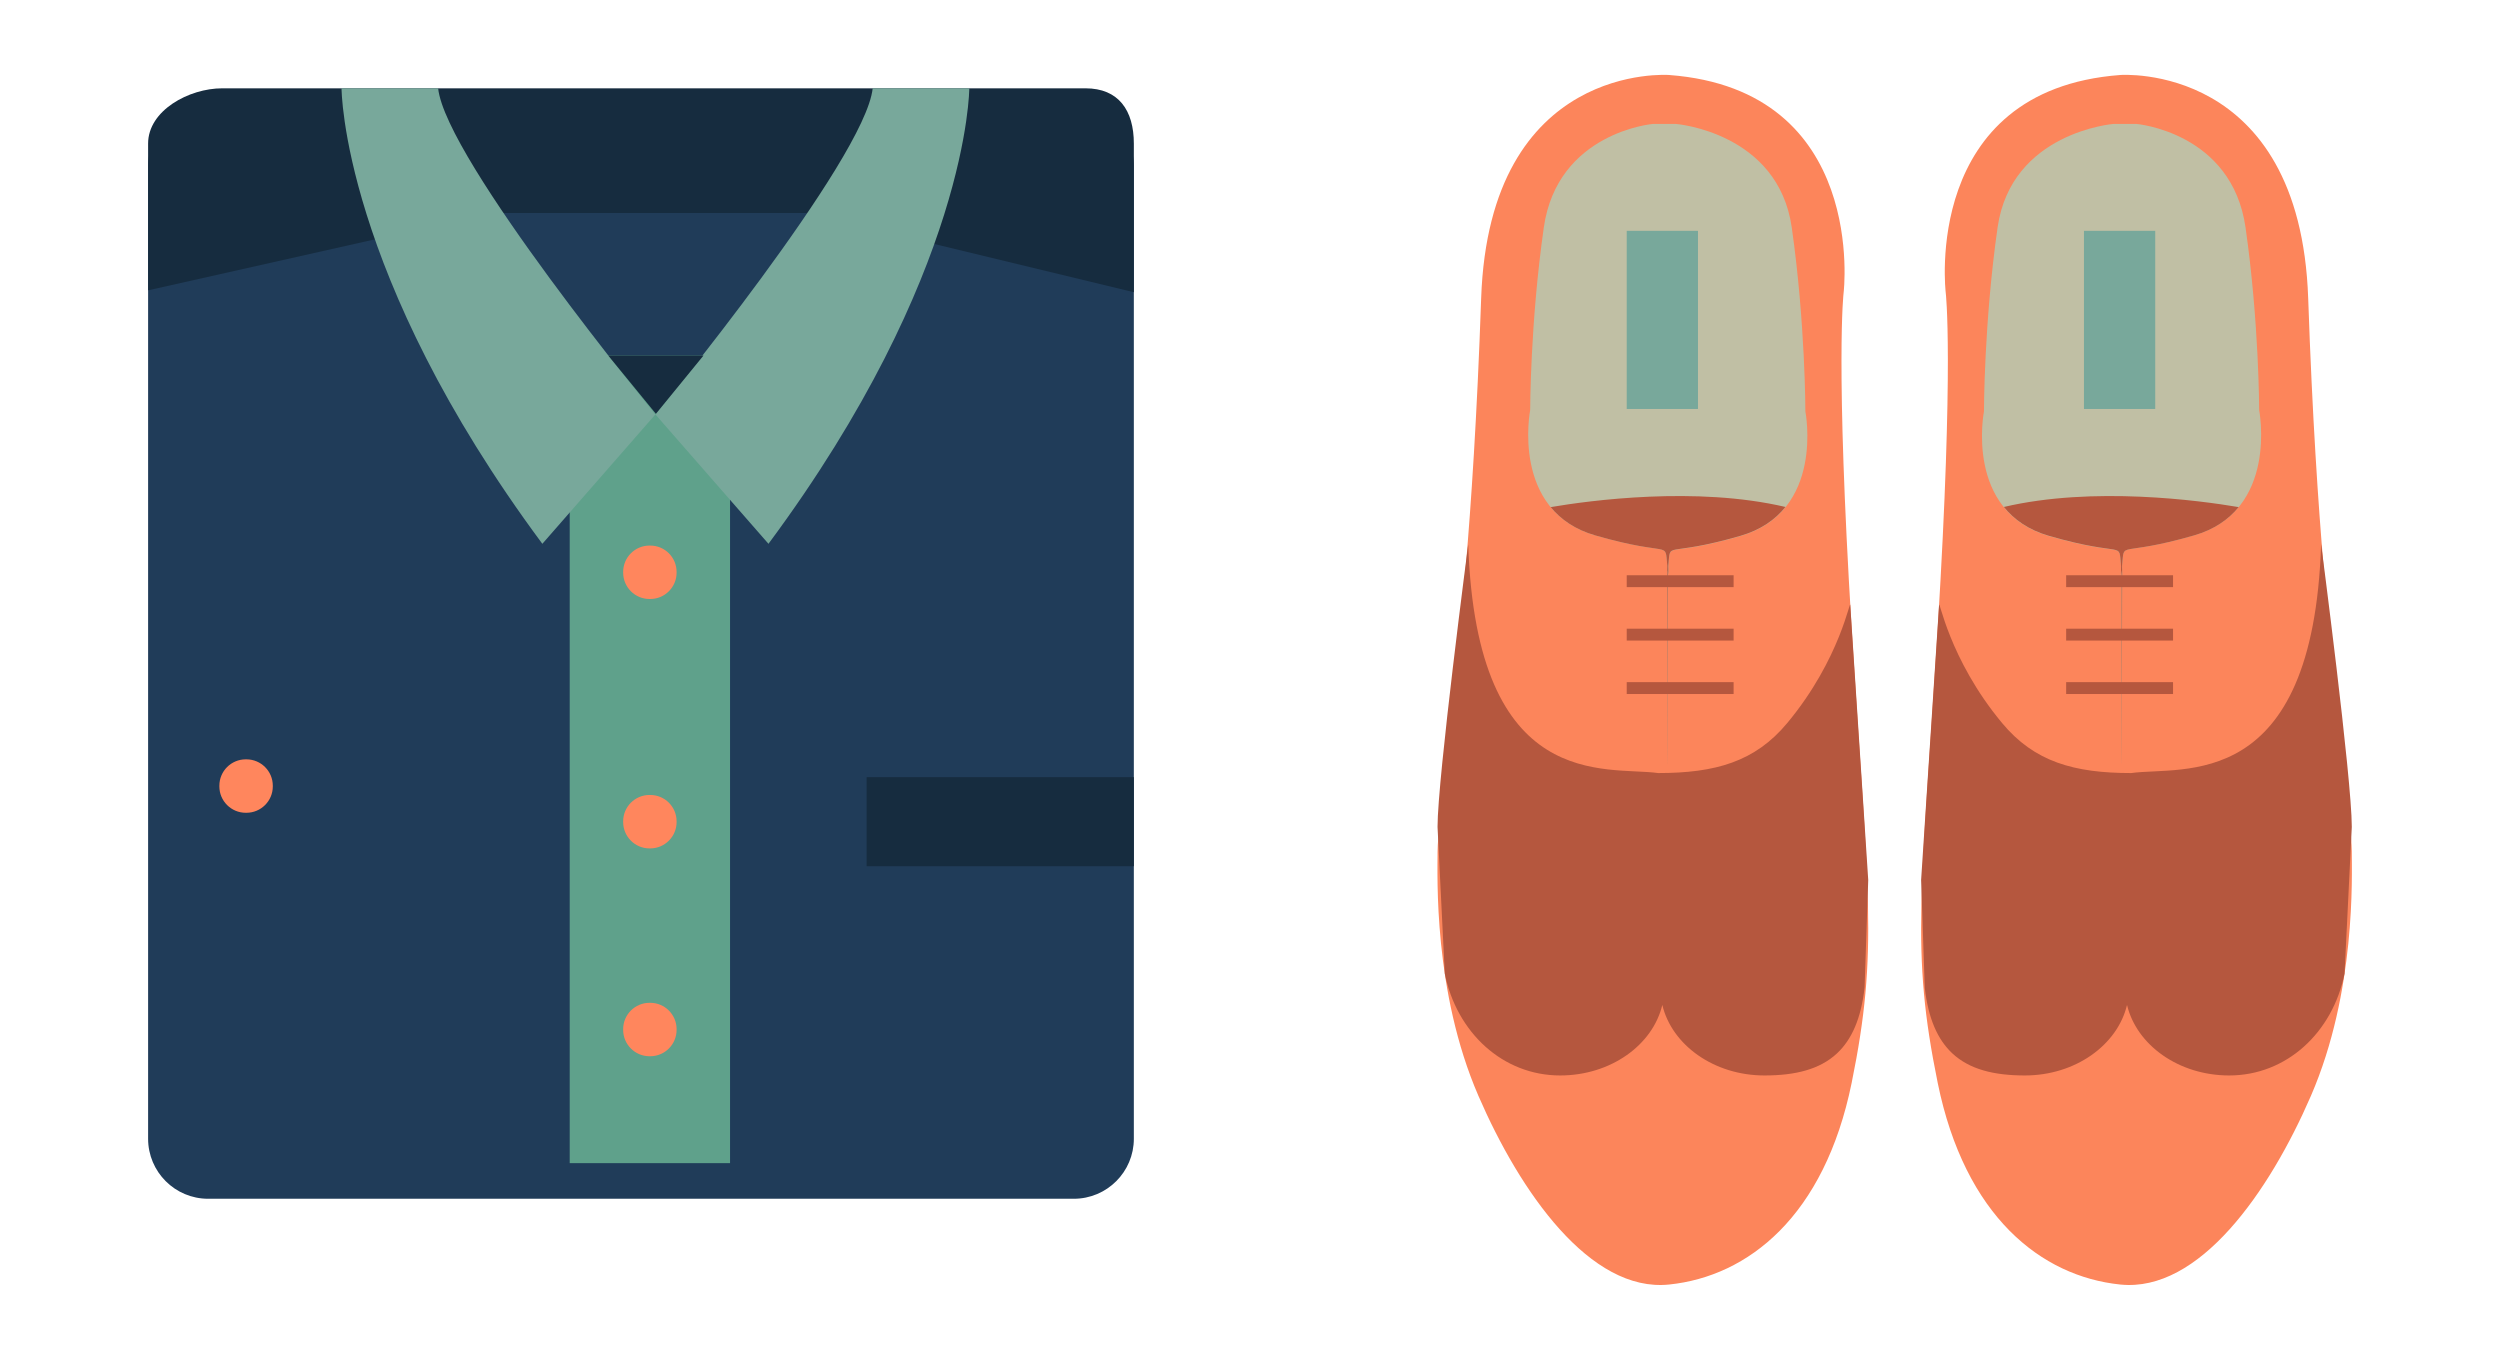
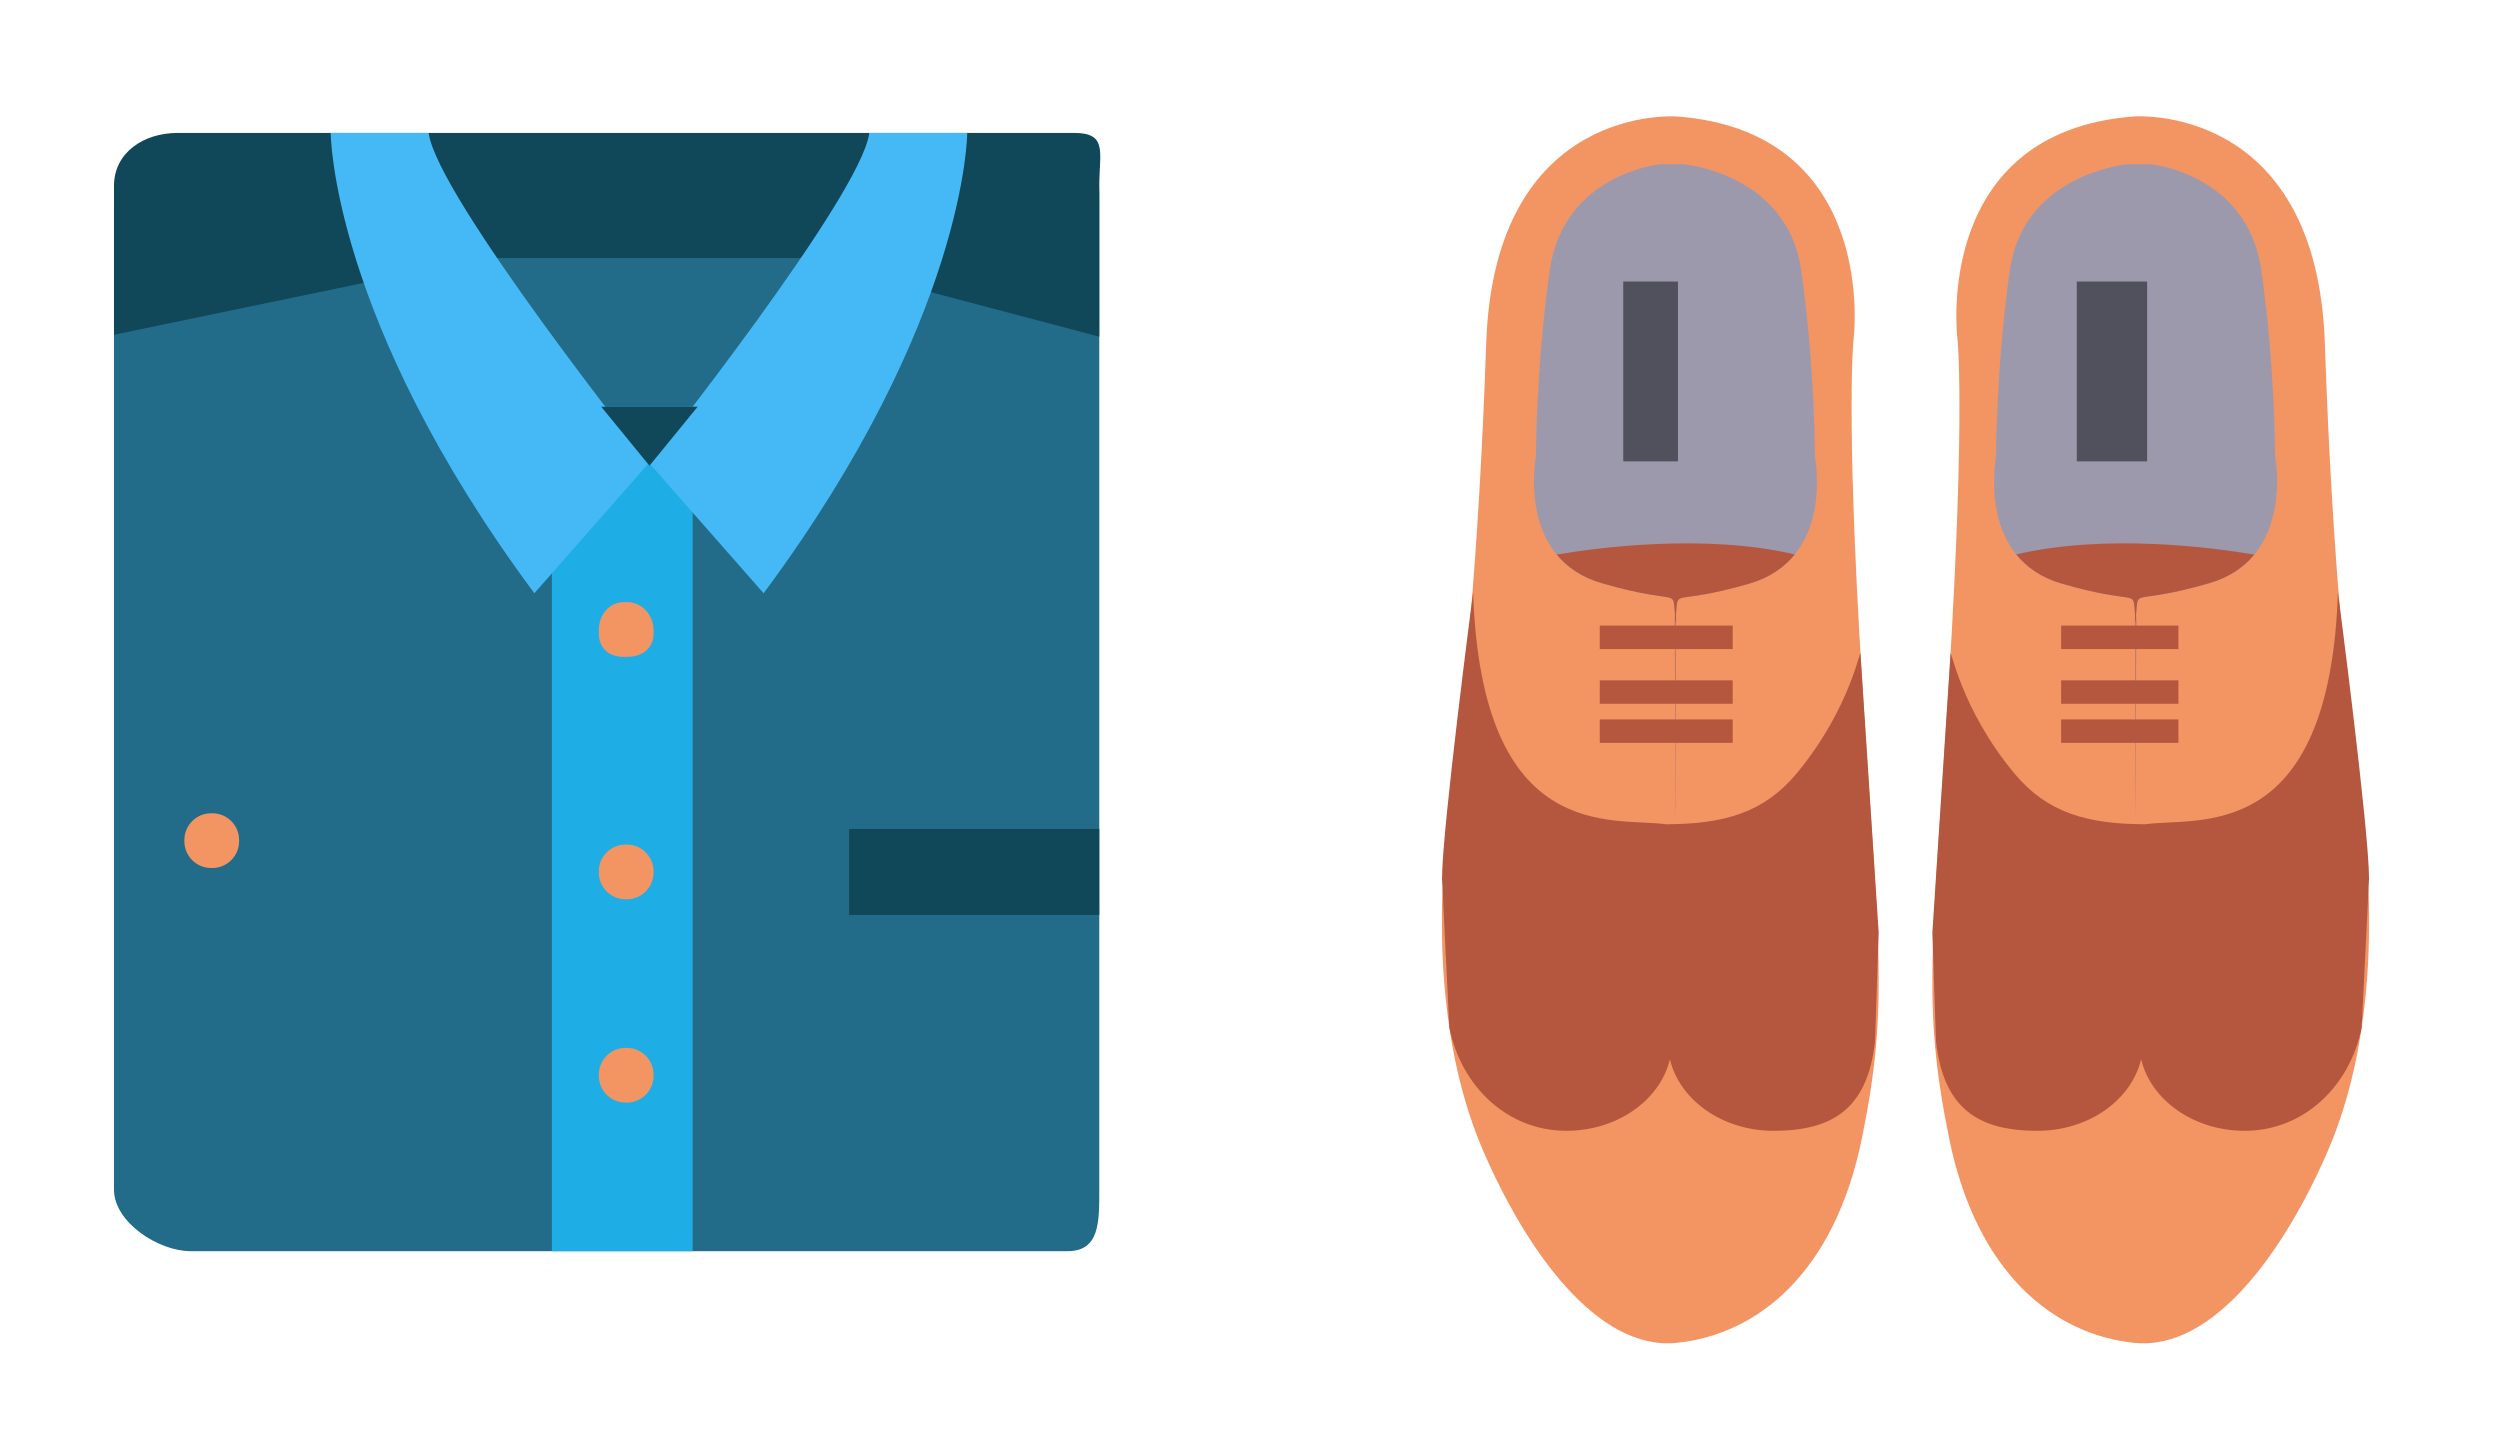
- <svg xmlns="http://www.w3.org/2000/svg" version="1.1" id="Layer_1" x="0px" y="0px" width="421px" height="229px" viewBox="113.61 237.583 421 229" enable-background="new 113.61 237.583 421 229" xml:space="preserve">
+ <svg xmlns="http://www.w3.org/2000/svg" version="1.1" id="Layer_1" x="0px" y="0px" width="319.697px" height="184.637px" viewBox="0 0 319.697 184.637" enable-background="new 0 0 319.697 184.637" xml:space="preserve">
  <g>
    <g>
-       <path fill="#FC855B" d="M470.658,250.212c0,0,30.273-2.294,31.652,37.617c1.375,39.912,4.127,60.097,4.127,60.097    s3.213,28.904,3.213,33.031c0,4.129,0.742,23.57-6.881,41.17c-7.006,16.176-18.811,33.148-32.113,31.771    s-26.148-11.471-30.734-33.949c-4.588-22.479-2.754-31.652,0-76.611c2.752-44.957,1.352-56.432,1.352-56.432    S437.126,252.739,470.658,250.212z" />
-       <path fill="none" d="M440.15,339.867c7.225,19.874,15.082,28.589,32.135,28.589h0.219c23.154,0,31.936-12.844,31.936-37.611    l-2.764-50.011c-0.512-13.983-12.121-30.379-29.172-30.379h-0.219c-17.055,0-31.104,13.582-31.104,30.202L440.15,339.867z" />
-       <path fill="#C0BFA4" d="M469.509,258.455c0,0-17.213,1.382-19.506,17.441c-2.293,16.053-2.293,30.968-2.293,30.968    s-3.326,16.86,10.953,20.99c13.018,3.765,11.689,0.61,12.135,5.075l-0.027,1.492c0.045-0.286,0.08-0.559,0.109-0.806    c0,73.209,0.064,0.498,0.111,0.783l-0.027-1.522c0.447-4.465-0.881-1.372,12.135-5.134c14.277-4.129,10.953-21.104,10.953-21.104    s0-14.688-2.293-30.746c-2.293-16.054-18.367-17.438-18.367-17.438H469.509z" />
-       <path fill="#B5573E" d="M451.064,322.956c1.691,2.093,4.119,3.86,7.6,4.866c13.018,3.764,11.689,0.626,12.135,5.092l-0.025,1.5    c0.043-0.285,0.078-0.554,0.109-0.802c0,73.209,0.064,0.5,0.111,0.786l-0.029-1.521c0.447-4.464-0.881-1.37,12.135-5.135    c3.416-0.986,5.814-2.713,7.502-4.762C484.021,321.861,466.095,319.428,451.064,322.956z" />
-       <line fill="none" x1="488.55" y1="324.455" x2="488.55" y2="365.456" />
-       <line fill="none" x1="452.55" y1="327.455" x2="452.55" y2="362.456" />
-       <path fill="#B5573E" d="M450.757,359.336c5.42,6.523,12.1,8.43,21.746,8.43c8.652-1.211,30.609,3.559,31.984-38.533    c0,0,5.166,39.426,5.166,47.598l-1.223,24.727c-2.016,9.918-9.766,17.133-19.426,17.133c-8.48,0-15.59-5.104-17.203-11.877    c-1.613,6.773-8.723,11.877-17.203,11.877c-5.199,0-9.318-1.02-12.213-3.717c-2.482-2.318-4.061-5.869-4.646-11.076l-0.613-18.121    l3.021-46.249C440.15,338.083,441.712,348.456,450.757,359.336z" />
-       <rect x="464.55" y="276.455" fill="#78A89B" width="12" height="30" />
-       <line fill="none" stroke="#B5573E" stroke-width="2" stroke-miterlimit="10" x1="479.55" y1="335.455" x2="461.55" y2="335.455" />
-       <line fill="none" stroke="#B5573E" stroke-width="2" stroke-miterlimit="10" x1="479.55" y1="344.455" x2="461.55" y2="344.455" />
-       <line fill="none" stroke="#B5573E" stroke-width="2" stroke-miterlimit="10" x1="479.55" y1="353.455" x2="461.55" y2="353.455" />
-       <line fill="none" x1="479.55" y1="362.456" x2="461.55" y2="362.456" />
-       <path fill="#FC855B" d="M394.689,250.212c0,0-30.275-2.294-31.653,37.617c-1.376,39.912-4.128,60.097-4.128,60.097    s-3.212,28.904-3.212,33.031c0,4.129-0.741,23.57,6.881,41.17c7.005,16.176,18.81,33.148,32.112,31.771    c13.305-1.377,26.15-11.471,30.738-33.949c4.586-22.479,2.752-31.652,0-76.611c-2.756-44.957-1.354-56.432-1.354-56.432    S428.22,252.739,394.689,250.212z" />
-       <path fill="none" d="M425.197,339.867c-7.225,19.874-15.083,28.589-32.135,28.589h-0.219c-23.154,0-31.937-12.844-31.937-37.611    l2.765-50.011c0.512-13.983,12.121-30.379,29.172-30.379h0.219c17.053,0,31.104,13.582,31.104,30.202L425.197,339.867z" />
-       <path fill="#C0BFA4" d="M395.837,258.455c0,0,17.213,1.382,19.506,17.441c2.293,16.053,2.293,30.968,2.293,30.968    s3.326,16.86-10.951,20.99c-13.02,3.765-11.691,0.61-12.135,5.075l0.024,1.492c-0.044-0.286-0.079-0.559-0.108-0.806    c0,73.209-0.066,0.498-0.113,0.783l0.029-1.522c-0.447-4.465,0.881-1.372-12.135-5.134c-14.277-4.129-10.955-21.104-10.955-21.104    s0-14.688,2.295-30.746c2.293-16.054,18.367-17.438,18.367-17.438H395.837z" />
-       <path fill="#B5573E" d="M414.281,322.956c-1.689,2.093-4.119,3.86-7.598,4.866c-13.018,3.764-11.69,0.626-12.135,5.092l0.025,1.5    c-0.044-0.285-0.079-0.554-0.109-0.802c0,73.209-0.065,0.5-0.111,0.786l0.029-1.521c-0.449-4.464,0.881-1.37-12.137-5.135    c-3.415-0.986-5.814-2.713-7.502-4.762C381.325,321.861,399.251,319.428,414.281,322.956z" />
-       <line fill="none" x1="375.55" y1="324.455" x2="375.55" y2="365.456" />
-       <line fill="none" x1="411.55" y1="327.455" x2="411.55" y2="362.456" />
-       <path fill="#B5573E" d="M414.589,359.336c-5.42,6.523-12.101,8.43-21.746,8.43c-8.654-1.211-30.611,3.559-31.984-38.533    c0,0-5.168,39.426-5.168,47.598l1.223,24.727c2.018,9.918,9.768,17.133,19.426,17.133c8.481,0,15.592-5.104,17.203-11.877    c1.614,6.773,8.723,11.877,17.205,11.877c5.197,0,9.318-1.02,12.211-3.717c2.482-2.318,4.061-5.869,4.646-11.076l0.615-18.121    l-3.021-46.249C425.197,338.083,423.634,348.456,414.589,359.336z" />
-       <rect x="387.55" y="276.455" fill="#78A89B" width="12" height="30" />
-       <line fill="none" stroke="#B5573E" stroke-width="2" stroke-miterlimit="10" x1="387.55" y1="335.455" x2="405.55" y2="335.455" />
-       <line fill="none" stroke="#B5573E" stroke-width="2" stroke-miterlimit="10" x1="387.55" y1="344.455" x2="405.55" y2="344.455" />
-       <line fill="none" stroke="#B5573E" stroke-width="2" stroke-miterlimit="10" x1="387.55" y1="353.455" x2="405.55" y2="353.455" />
-       <line fill="none" x1="387.55" y1="362.456" x2="405.55" y2="362.456" />
+       <path fill="#F39463" d="M1842.429-57.417c0,0,16.967-1.286,17.74,21.082c0.77,22.368,2.313,33.68,2.313,33.68    s1.799,16.199,1.799,18.511c0,2.314,0.416,13.21-3.855,23.074c-3.926,9.066-10.541,18.578-17.996,17.807    c-7.457-0.771-14.656-6.43-17.227-19.025c-2.57-12.598-1.543-17.74,0-42.937c1.543-25.195,0.758-31.627,0.758-31.627    S1823.638-56.001,1842.429-57.417z" />
+       <path fill="none" d="M1825.332-7.098C1829.38,4.041,1833.785,9,1843.341,9h0.121c12.979,0,17.898-7.273,17.898-21.152    l-1.549-27.925c-0.287-7.836-6.793-16.923-16.35-16.923h-0.121c-9.557,0-17.432,7.51-17.432,16.824L1825.332-7.098z" />
+       <path fill="#9D99AD" d="M1841.785-53c0,0-9.646,0.877-10.934,9.877c-1.283,8.994-1.283,17.406-1.283,17.406    s-1.863,9.475,6.139,11.787c7.295,2.111,6.551,0.357,6.801,2.858l-0.016,0.844c0.025-0.161,0.045-0.31,0.063-0.451    c0,41.031,0.035,0.283,0.063,0.443l-0.018-0.854c0.252-2.503-0.492-0.768,6.801-2.876c8.002-2.313,6.141-11.827,6.141-11.827    s0-8.333-1.285-17.333C1852.97-52.122,1843.96-53,1843.96-53H1841.785z" />
+       <path fill="#B5573E" d="M1831.447-16.649c0.947,1.172,2.309,2.164,4.26,2.728c7.295,2.109,6.551,0.351,6.801,2.854l-0.016,0.84    c0.025-0.159,0.045-0.31,0.063-0.449c0,41.029,0.035,0.281,0.063,0.441l-0.018-0.854c0.252-2.502-0.492-0.768,6.801-2.877    c1.914-0.553,3.26-1.52,4.205-2.669C1849.917-17.262,1839.871-18.626,1831.447-16.649z" />
+       <line fill="none" x1="1850.576" y1="-16" x2="1850.576" y2="8" />
+       <line fill="none" x1="1830.576" y1="-13" x2="1830.576" y2="6" />
+       <path fill="#B5573E" d="M1831.275,3.739c3.039,3.656,6.781,4.727,12.188,4.727c4.852-0.681,17.154,1.993,17.928-21.598    c0,0,2.895,22.097,2.895,26.677l-0.686,13.858c-1.129,5.557-5.475,9.6-10.887,9.6c-4.754,0-8.738-2.859-9.641-6.656    c-0.906,3.797-4.891,6.656-9.643,6.656c-2.914,0-5.223-0.57-6.844-2.082c-1.391-1.301-2.277-3.289-2.605-6.207l-0.342-10.157    l1.693-25.92C1825.332-8.17,1826.207-2.357,1831.275,3.739z" />
+       <rect x="1837.576" y="-42" fill="#51515E" width="6" height="17" />
+       <line fill="none" stroke="#B5573E" stroke-width="2" stroke-miterlimit="10" x1="1846.576" y1="-9" x2="1835.576" y2="-9" />
+       <line fill="none" stroke="#B5573E" stroke-width="2" stroke-miterlimit="10" x1="1846.576" y1="-4" x2="1835.576" y2="-4" />
+       <line fill="none" stroke="#B5573E" stroke-width="2" stroke-miterlimit="10" x1="1846.576" y1="0" x2="1835.576" y2="0" />
+       <line fill="none" x1="1846.576" y1="6" x2="1835.576" y2="6" />
+       <path fill="#F39463" d="M1799.853-57.417c0,0-16.969-1.286-17.74,21.082s-2.314,33.68-2.314,33.68S1778,13.544,1778,15.856    c0,2.314-0.416,13.21,3.857,23.074c3.926,9.066,10.541,18.578,17.996,17.807c7.457-0.771,14.656-6.43,17.227-19.025    c2.57-12.598,1.543-17.74,0-42.937c-1.545-25.195-0.758-31.627-0.758-31.627S1818.644-56.001,1799.853-57.417z" />
+       <path fill="none" d="M1816.951-7.098C1812.902,4.041,1808.498,9,1798.941,9h-0.123c-12.977,0-17.896-7.273-17.896-21.152    l1.549-27.925c0.287-7.836,6.793-16.923,16.348-16.923h0.123c9.557,0,17.432,7.51,17.432,16.824L1816.951-7.098z" />
+       <path fill="#9D99AD" d="M1800.498-53c0,0,9.645,0.877,10.93,9.877c1.287,8.994,1.287,17.406,1.287,17.406    s1.863,9.475-6.139,11.787c-7.295,2.111-6.553,0.357-6.801,2.858l0.014,0.844c-0.023-0.161-0.045-0.31-0.061-0.451    c0,41.031-0.037,0.283-0.063,0.443l0.016-0.854c-0.252-2.503,0.494-0.768-6.801-2.876c-8.002-2.313-6.139-11.827-6.139-11.827    s0-8.333,1.285-17.333c1.285-8.996,10.295-9.875,10.295-9.875H1800.498z" />
+       <path fill="#B5573E" d="M1810.833-16.649c-0.947,1.172-2.309,2.164-4.258,2.728c-7.295,2.109-6.553,0.351-6.801,2.854l0.014,0.84    c-0.023-0.159-0.045-0.31-0.061-0.449c0,41.029-0.037,0.281-0.063,0.441l0.016-0.854c-0.252-2.502,0.494-0.768-6.801-2.877    c-1.914-0.553-3.258-1.52-4.205-2.669C1792.363-17.262,1802.41-18.626,1810.833-16.649z" />
+       <line fill="none" x1="1787.576" y1="-16" x2="1787.576" y2="8" />
+       <line fill="none" x1="1808.576" y1="-13" x2="1808.576" y2="6" />
+       <path fill="#B5573E" d="M1811.005,3.739c-3.037,3.656-6.781,4.727-12.188,4.727c-4.85-0.681-17.154,1.993-17.924-21.598    c0,0-2.896,22.097-2.896,26.677l0.684,13.858c1.131,5.557,5.475,9.6,10.889,9.6c4.752,0,8.736-2.859,9.641-6.656    c0.904,3.797,4.889,6.656,9.641,6.656c2.914,0,5.223-0.57,6.846-2.082c1.391-1.301,2.275-3.289,2.604-6.207l0.344-10.157    l-1.693-25.92C1816.951-8.17,1816.074-2.357,1811.005,3.739z" />
+       <line fill="none" stroke="#B5573E" stroke-width="2" stroke-miterlimit="10" x1="1792.576" y1="-9" x2="1804.576" y2="-9" />
+       <line fill="none" stroke="#B5573E" stroke-width="2" stroke-miterlimit="10" x1="1792.576" y1="-4" x2="1804.576" y2="-4" />
+       <line fill="none" stroke="#B5573E" stroke-width="2" stroke-miterlimit="10" x1="1792.576" y1="0" x2="1804.576" y2="0" />
+       <line fill="none" x1="1794.576" y1="6" x2="1804.576" y2="6" />
+       <rect x="1794.576" y="-42" fill="#51515E" width="6" height="17" />
    </g>
-     <path fill="#203C59" d="M304.55,429.34c0,5.586-4.528,10.115-10.114,10.115H148.664c-5.585,0-10.114-4.529-10.114-10.115V265.569   c0-5.586,4.528-10.114,10.114-10.114h145.771c5.585,0,10.114,4.528,10.114,10.114V429.34z" />
-     <path fill="#162C3F" d="M249.339,273.455l55.211,13.338v-25.028c0-5.586-2.562-9.31-8.148-9.31h-145.37   c-5.586,0-12.482,3.724-12.482,9.31v24.71l57.921-13.02H249.339z" />
-     <rect x="209.55" y="297.455" fill="#5FA18B" width="27" height="136.001" />
-     <polyline fill="none" points="142.27,287.557 197.55,273.455 250.418,273.455 307.863,291.588  " />
-     <path fill="none" d="M188.55,353.455h-27.188c2.789,3,4.188,4.803,4.188,8.37v66.078c0,2.438-2.04,4.676-3.478,6.424l26.478,0.184   V353.455z" />
-     <path fill="none" d="M165.55,361.825c0-3.566-1.4-5.369-4.188-8.37H140.38c0,0,0.67,58.241,0.269,70.735   c-0.269,8.404,10.115,10.082,10.115,10.082l12.71,0.068c1.438-1.746,2.077-4,2.077-6.438L165.55,361.825L165.55,361.825z" />
-     <line fill="none" x1="141.55" y1="383.456" x2="191.55" y2="383.456" />
-     <line fill="none" x1="153.55" y1="383.456" x2="153.55" y2="409.456" />
-     <line fill="none" x1="180.55" y1="383.456" x2="180.55" y2="409.456" />
-     <line fill="none" x1="262.55" y1="383.456" x2="307.55" y2="383.456" />
-     <line fill="none" x1="147.55" y1="371.456" x2="162.55" y2="371.456" />
-     <line fill="none" x1="221.55" y1="324.455" x2="221.55" y2="341.455" />
-     <line fill="none" x1="221.55" y1="362.456" x2="221.55" y2="383.456" />
-     <line fill="none" x1="221.55" y1="401.456" x2="221.55" y2="421.456" />
-     <line fill="none" x1="221.55" y1="401.456" x2="221.55" y2="421.456" />
-     <path fill="#FF865D" d="M159.55,370.012c0,2.453-1.989,4.443-4.443,4.443h-0.114c-2.454,0-4.443-1.99-4.443-4.443v-0.113   c0-2.453,1.989-4.443,4.443-4.443h0.114c2.454,0,4.443,1.99,4.443,4.443V370.012z" />
-     <path fill="#FF865D" d="M227.55,334.011c0,2.454-1.989,4.443-4.443,4.443h-0.114c-2.454,0-4.443-1.989-4.443-4.443v-0.112   c0-2.454,1.989-4.443,4.443-4.443h0.114c2.454,0,4.443,1.989,4.443,4.443V334.011z" />
-     <path fill="#FF865D" d="M227.55,376.012c0,2.453-1.989,4.443-4.443,4.443h-0.114c-2.454,0-4.443-1.99-4.443-4.443v-0.113   c0-2.453,1.989-4.443,4.443-4.443h0.114c2.454,0,4.443,1.99,4.443,4.443V376.012z" />
-     <path fill="#FF865D" d="M227.55,411.012c0,2.453-1.989,4.443-4.443,4.443h-0.114c-2.454,0-4.443-1.99-4.443-4.443v-0.113   c0-2.453,1.989-4.443,4.443-4.443h0.114c2.454,0,4.443,1.99,4.443,4.443V411.012z" />
-     <path fill="none" d="M259.55,371.456v12.35v52.65h28.356c0,0,3.824,0,8.541,0h0.18c4.164,0,7.317-4.627,8.075-8.57l-0.152-1.174   v-2.586v-52.67H259.55z" />
-     <polygon fill="#162C3F" points="304.55,368.456 259.55,368.456 259.55,381.108 259.55,383.456 304.55,383.456  " />
-     <path fill="#78A89B" d="M204.942,329.16l19.033-21.781c0,0-35.309-42.924-36.583-54.924h-16.267   C171.125,252.455,171.125,283.571,204.942,329.16z" />
-     <path fill="#78A89B" d="M243.02,329.16l-19.033-21.781c0,0,35.308-42.924,36.583-54.924h16.268   C276.837,252.455,276.837,283.571,243.02,329.16z" />
-     <polygon fill="#162C3F" points="224.061,307.27 216.034,297.455 232.078,297.455  " />
+     <path fill="#226C89" d="M1746.576,42.477c0,3.047-0.449,5.523-3.439,5.523h-81.619c-2.988,0-6.941-2.477-6.941-5.523v-91.587   c0-3.046,3.953-5.889,6.941-5.889h81.619c2.99,0,3.439,2.843,3.439,5.889V42.477z" />
+     <path fill="#114859" d="M1718.396-44l28.18,7.084v-14.027c0-3.131,0.324-5.057-2.807-5.057H1660.3   c-3.131,0-5.725,1.926-5.725,5.057v13.849L1688.765-44H1718.396z" />
+     <rect x="1694.576" y="-30" fill="#1FADE5" width="14" height="78" />
+     <polyline fill="none" points="1658.39,-36.291 1689.371,-44 1718.998,-44 1751.193,-33.936  " />
+     <path fill="none" d="M1682.576,0h-13.488c1.564,2,0.488,3.135,0.488,5.134v37.032c0,1.367-1.088,2.621-1.895,3.602l14.895,0.102V0z   " />
+     <path fill="none" d="M1669.576,5.134c0-1.999,1.076-3.134-0.488-5.134h-11.76c0,0,0.379,32.861,0.152,39.863   c-0.152,4.713,5.67,5.763,5.67,5.763l6.194,0.093c0.805-0.979,0.231-2.186,0.231-3.553V5.134z" />
+     <line fill="none" x1="1656.576" y1="17" x2="1684.576" y2="17" />
+     <line fill="none" x1="1662.576" y1="17" x2="1662.576" y2="32" />
+     <line fill="none" x1="1677.576" y1="17" x2="1677.576" y2="32" />
+     <line fill="none" x1="1724.576" y1="17" x2="1750.576" y2="17" />
+     <line fill="none" x1="1659.576" y1="11" x2="1668.576" y2="11" />
+     <line fill="none" x1="1701.576" y1="-16" x2="1701.576" y2="-6" />
+     <line fill="none" x1="1701.576" y1="6" x2="1701.576" y2="17" />
+     <line fill="none" x1="1701.576" y1="28" x2="1701.576" y2="39" />
+     <line fill="none" x1="1701.576" y1="28" x2="1701.576" y2="39" />
+     <path fill="#F39463" d="M1665.576,10.51c0,1.375-1.115,2.49-2.49,2.49h-0.02c-1.375,0-2.49-1.115-2.49-2.49v-0.02   c0-1.375,1.115-2.49,2.49-2.49h0.02c1.375,0,2.49,1.115,2.49,2.49V10.51z" />
+     <path fill="#F39463" d="M1704.576-9.489c0,1.375-1.115,2.489-2.49,2.489h-0.02c-1.375,0-2.49-1.114-2.49-2.489v-0.021   c0-1.375,1.115-2.489,2.49-2.489h0.02c1.375,0,2.49,1.114,2.49,2.489V-9.489z" />
+     <path fill="#F39463" d="M1704.576,13.51c0,1.375-1.115,2.49-2.49,2.49h-0.02c-1.375,0-2.49-1.115-2.49-2.49v-0.02   c0-1.375,1.115-2.49,2.49-2.49h0.02c1.375,0,2.49,1.115,2.49,2.49V13.51z" />
+     <path fill="#F39463" d="M1704.576,32.51c0,1.375-1.115,2.49-2.49,2.49h-0.02c-1.375,0-2.49-1.115-2.49-2.49v-0.02   c0-1.375,1.115-2.49,2.49-2.49h0.02c1.375,0,2.49,1.115,2.49,2.49V32.51z" />
+     <path fill="none" d="M1722.576,11v6.453V47h17.432c0,0,2.145,0,4.787,0h0.102c2.334,0,2.722-2.613,3.146-4.824l-1.466-0.676v-1.451   V11H1722.576z" />
+     <polygon fill="#114859" points="1746.576,9 1722.576,9 1722.576,15.94 1722.576,17 1746.576,17  " />
+     <path fill="#45B9F5" d="M1693.513-13.092l10.666-12.167c0,0-19.789-24.741-20.502-30.741h-9.117   C1674.56-56,1674.56-38.641,1693.513-13.092z" />
+     <path fill="#45B9F5" d="M1714.853-13.092l-10.668-12.167c0,0,19.789-24.741,20.502-30.741h9.117   C1733.804-56,1733.804-38.641,1714.853-13.092z" />
+     <polygon fill="#114859" points="1704.228,-24.498 1699.73,-30 1708.72,-30  " />
+   </g>
+   <g>
+     <g>
+       <path fill="#F39463" d="M272.922,14.89c0,0,23.31-1.768,24.373,28.964c1.058,30.729,3.177,46.271,3.177,46.271    s2.471,22.256,2.471,25.43c0,3.18,0.572,18.15-5.297,31.701c-5.394,12.455-14.481,25.524-24.724,24.465    c-10.245-1.062-20.135-8.834-23.667-26.14c-3.531-17.307-2.12-24.372,0-58.99c2.12-34.614,1.042-43.451,1.042-43.451    S247.106,16.833,272.922,14.89z" />
+       <path fill="none" d="M249.433,83.952C254.995,99.255,261.046,106,274.175,106h0.167c17.831,0,24.59-9.924,24.59-28.992    l-2.128-38.061C296.41,28.18,287.472,16,274.342,16h-0.167c-13.129,0-23.948,10.014-23.948,22.811L249.433,83.952z" />
+       <path fill="#9D99AD" d="M272.037,21c0,0-13.253,1.183-15.021,13.548c-1.764,12.356-1.764,23.902-1.764,23.902    s-2.56,13.013,8.434,16.189c10.022,2.901,9,0.485,9.343,3.923l-0.021,1.158c0.035-0.221,0.062-0.428,0.086-0.622    c0,56.372,0.048,0.39,0.086,0.61l-0.024-1.172c0.346-3.439-0.676-1.056,9.344-3.952c10.993-3.177,8.436-16.249,8.436-16.249    s0-11.427-1.765-23.79C287.404,22.186,275.026,21,275.026,21H272.037z" />
+       <path fill="#B5573E" d="M257.834,70.898c1.301,1.61,3.172,2.974,5.853,3.747c10.022,2.897,9,0.482,9.343,3.92l-0.021,1.153    c0.035-0.217,0.062-0.423,0.086-0.617c0,56.369,0.048,0.387,0.086,0.607l-0.024-1.173c0.346-3.438-0.676-1.055,9.344-3.953    c2.629-0.76,4.479-2.087,5.777-3.665C283.21,70.057,269.408,68.181,257.834,70.898z" />
+       <line fill="none" x1="283.576" y1="72" x2="283.576" y2="104" />
+       <line fill="none" x1="256.576" y1="76" x2="256.576" y2="102" />
+       <path fill="#B5573E" d="M257.598,98.908c4.175,5.022,9.317,6.493,16.744,6.493c6.666-0.934,23.568,2.739,24.63-29.672    c0,0,3.978,30.358,3.978,36.651l-0.942,19.038c-1.551,7.635-7.521,13.188-14.957,13.188c-6.531,0-12.005-3.929-13.245-9.145    c-1.245,5.216-6.719,9.145-13.248,9.145c-4.003,0-7.175-0.783-9.402-2.86c-1.911-1.788-3.129-4.519-3.58-8.528l-0.469-13.953    l2.326-35.609C249.433,82.547,250.635,90.532,257.598,98.908z" />
+       <rect x="265.576" y="36" fill="#51515E" width="9" height="23" />
+       <line fill="none" stroke="#B5573E" stroke-width="3" stroke-miterlimit="10" x1="278.576" y1="81.5" x2="263.576" y2="81.5" />
+       <line fill="none" stroke="#B5573E" stroke-width="3" stroke-miterlimit="10" x1="278.576" y1="88.5" x2="263.576" y2="88.5" />
+       <line fill="none" stroke="#B5573E" stroke-width="3" stroke-miterlimit="10" x1="278.576" y1="93.5" x2="263.576" y2="93.5" />
+       <line fill="none" x1="278.576" y1="102" x2="263.576" y2="102" />
+       <path fill="#F39463" d="M214.429,14.89c0,0-23.313-1.768-24.373,28.964c-1.06,30.729-3.18,46.271-3.18,46.271    s-2.471,22.256-2.471,25.43c0,3.18-0.572,18.15,5.3,31.701c5.393,12.455,14.482,25.524,24.724,24.465    c10.245-1.062,20.136-8.834,23.667-26.14c3.531-17.307,2.12-24.372,0-58.99c-2.123-34.614-1.041-43.451-1.041-43.451    S240.245,16.833,214.429,14.89z" />
+       <path fill="none" d="M237.918,83.952C232.356,99.255,226.305,106,213.176,106h-0.169c-17.828,0-24.587-9.924-24.587-28.992    l2.128-38.061C190.941,28.18,199.879,16,213.006,16h0.169c13.129,0,23.949,10.014,23.949,22.811L237.918,83.952z" />
+       <path fill="#9D99AD" d="M215.314,21c0,0,13.25,1.183,15.016,13.548c1.768,12.356,1.768,23.902,1.768,23.902    s2.56,13.013-8.434,16.189c-10.022,2.901-9.002,0.485-9.343,3.923l0.019,1.158c-0.033-0.221-0.062-0.428-0.083-0.622    c0,56.372-0.051,0.39-0.085,0.61l0.021-1.172c-0.346-3.439,0.679-1.056-9.343-3.952c-10.994-3.177-8.434-16.249-8.434-16.249    s0-11.427,1.765-23.79C199.947,22.186,212.325,21,212.325,21H215.314z" />
+       <path fill="#B5573E" d="M229.514,70.898c-1.301,1.61-3.172,2.974-5.85,3.747c-10.022,2.897-9.002,0.482-9.343,3.92l0.019,1.153    c-0.033-0.217-0.062-0.423-0.083-0.617c0,56.369-0.051,0.387-0.085,0.607l0.021-1.173c-0.346-3.438,0.679-1.055-9.343-3.953    c-2.63-0.76-4.476-2.087-5.777-3.665C204.138,70.057,217.941,68.181,229.514,70.898z" />
+       <line fill="none" x1="197.576" y1="72" x2="197.576" y2="104" />
+       <line fill="none" x1="226.576" y1="76" x2="226.576" y2="102" />
+       <path fill="#B5573E" d="M229.75,98.908c-4.173,5.022-9.317,6.493-16.744,6.493c-6.663-0.934-23.567,2.739-24.625-29.672    c0,0-3.979,30.358-3.979,36.651l0.939,19.038c1.554,7.635,7.521,13.188,14.959,13.188c6.529,0,12.003-3.929,13.245-9.145    c1.243,5.216,6.717,9.145,13.246,9.145c4.003,0,7.175-0.783,9.405-2.86c1.911-1.788,3.126-4.519,3.577-8.528l0.472-13.953    l-2.326-35.609C237.918,82.547,236.714,90.532,229.75,98.908z" />
+       <line fill="none" stroke="#B5573E" stroke-width="3" stroke-miterlimit="10" x1="204.576" y1="81.5" x2="221.576" y2="81.5" />
+       <line fill="none" stroke="#B5573E" stroke-width="3" stroke-miterlimit="10" x1="204.576" y1="88.5" x2="221.576" y2="88.5" />
+       <line fill="none" stroke="#B5573E" stroke-width="3" stroke-miterlimit="10" x1="204.576" y1="93.5" x2="221.576" y2="93.5" />
+       <line fill="none" x1="207.576" y1="102" x2="221.576" y2="102" />
+       <rect x="207.576" y="36" fill="#51515E" width="7" height="23" />
+     </g>
+     <path fill="#226C89" d="M140.576,152.129c0,4.187,0.041,7.871-4.067,7.871H24.374c-4.105,0-9.798-3.685-9.798-7.871V26.299   c0-4.183,5.693-8.299,9.798-8.299h112.134c4.108,0,4.067,4.116,4.067,8.299V152.129z" />
+     <path fill="#114859" d="M102.518,33l38.058,10.055V23.782c0-4.301,1.103-6.782-3.198-6.782H22.703   c-4.301,0-8.127,2.481-8.127,6.782V42.81L61.81,33H102.518z" />
+     <rect x="70.576" y="52" fill="#1FADE5" width="18" height="108" />
+     <polyline fill="none" points="20.079,43.752 62.641,33 103.345,33 147.577,46.907  " />
+     <path fill="none" d="M53.576,94H34.775c2.149,3,0.801,4.078,0.801,6.826v50.876c0,1.879-1.425,3.602-2.533,4.948l20.533,0.14V94z" />
+     <path fill="none" d="M35.576,100.826c0-2.748,1.349-3.826-0.801-6.826H18.619c0,0,0.521,45.033,0.209,54.651   c-0.209,6.476,7.79,7.861,7.79,7.861l8.573,0.099c1.105-1.344,0.385-3.03,0.385-4.909V100.826z" />
+     <line fill="none" x1="17.576" y1="117" x2="56.576" y2="117" />
+     <line fill="none" x1="26.576" y1="117" x2="26.576" y2="138" />
+     <line fill="none" x1="46.576" y1="117" x2="46.576" y2="138" />
+     <line fill="none" x1="110.576" y1="117" x2="147.576" y2="117" />
+     <line fill="none" x1="22.576" y1="108" x2="33.576" y2="108" />
+     <line fill="none" x1="79.576" y1="72" x2="79.576" y2="85" />
+     <line fill="none" x1="79.576" y1="102" x2="79.576" y2="117" />
+     <line fill="none" x1="79.576" y1="132" x2="79.576" y2="147" />
+     <line fill="none" x1="79.576" y1="132" x2="79.576" y2="147" />
+     <path fill="#F39463" d="M30.576,107.579c0,1.89-1.532,3.421-3.421,3.421h-0.158c-1.889,0-3.421-1.531-3.421-3.421v-0.158   c0-1.89,1.532-3.421,3.421-3.421h0.158c1.889,0,3.421,1.531,3.421,3.421V107.579z" />
+     <path fill="#F39463" d="M83.576,81.022c0,1.888-1.467,2.978-3.356,2.978h-0.455c-1.89,0-3.188-1.09-3.188-2.978v-0.458   c0-1.889,1.299-3.564,3.188-3.564h0.455c1.89,0,3.356,1.676,3.356,3.564V81.022z" />
+     <path fill="#F39463" d="M83.576,111.578c0,1.89-1.532,3.422-3.421,3.422h-0.158c-1.889,0-3.421-1.532-3.421-3.422v-0.156   c0-1.89,1.532-3.422,3.421-3.422h0.158c1.889,0,3.421,1.532,3.421,3.422V111.578z" />
+     <path fill="#F39463" d="M83.576,137.579c0,1.89-1.532,3.421-3.421,3.421h-0.158c-1.889,0-3.421-1.531-3.421-3.421v-0.158   c0-1.89,1.532-3.421,3.421-3.421h0.158c1.889,0,3.421,1.531,3.421,3.421V137.579z" />
+     <path fill="none" d="M108.576,108v9.75V158h23.634c0,0,2.946,0,6.577,0h0.139c3.207,0,3.409-3.418,3.991-6.456l-2.341-0.757v-1.994   V108H108.576z" />
+     <polygon fill="#114859" points="140.576,106 108.576,106 108.576,115.67 108.576,117 140.576,117  " />
+     <path fill="#45B9F5" d="M68.333,75.867l14.654-16.674c0,0-27.188-34.193-28.167-42.193H42.293   C42.293,17,42.293,40.767,68.333,75.867z" />
+     <path fill="#45B9F5" d="M97.65,75.867L82.994,59.193c0,0,27.188-34.193,28.167-42.193h12.525   C123.687,17,123.687,40.767,97.65,75.867z" />
+     <polygon fill="#114859" points="83.053,59.559 76.874,52 89.225,52  " />
  </g>
</svg>
